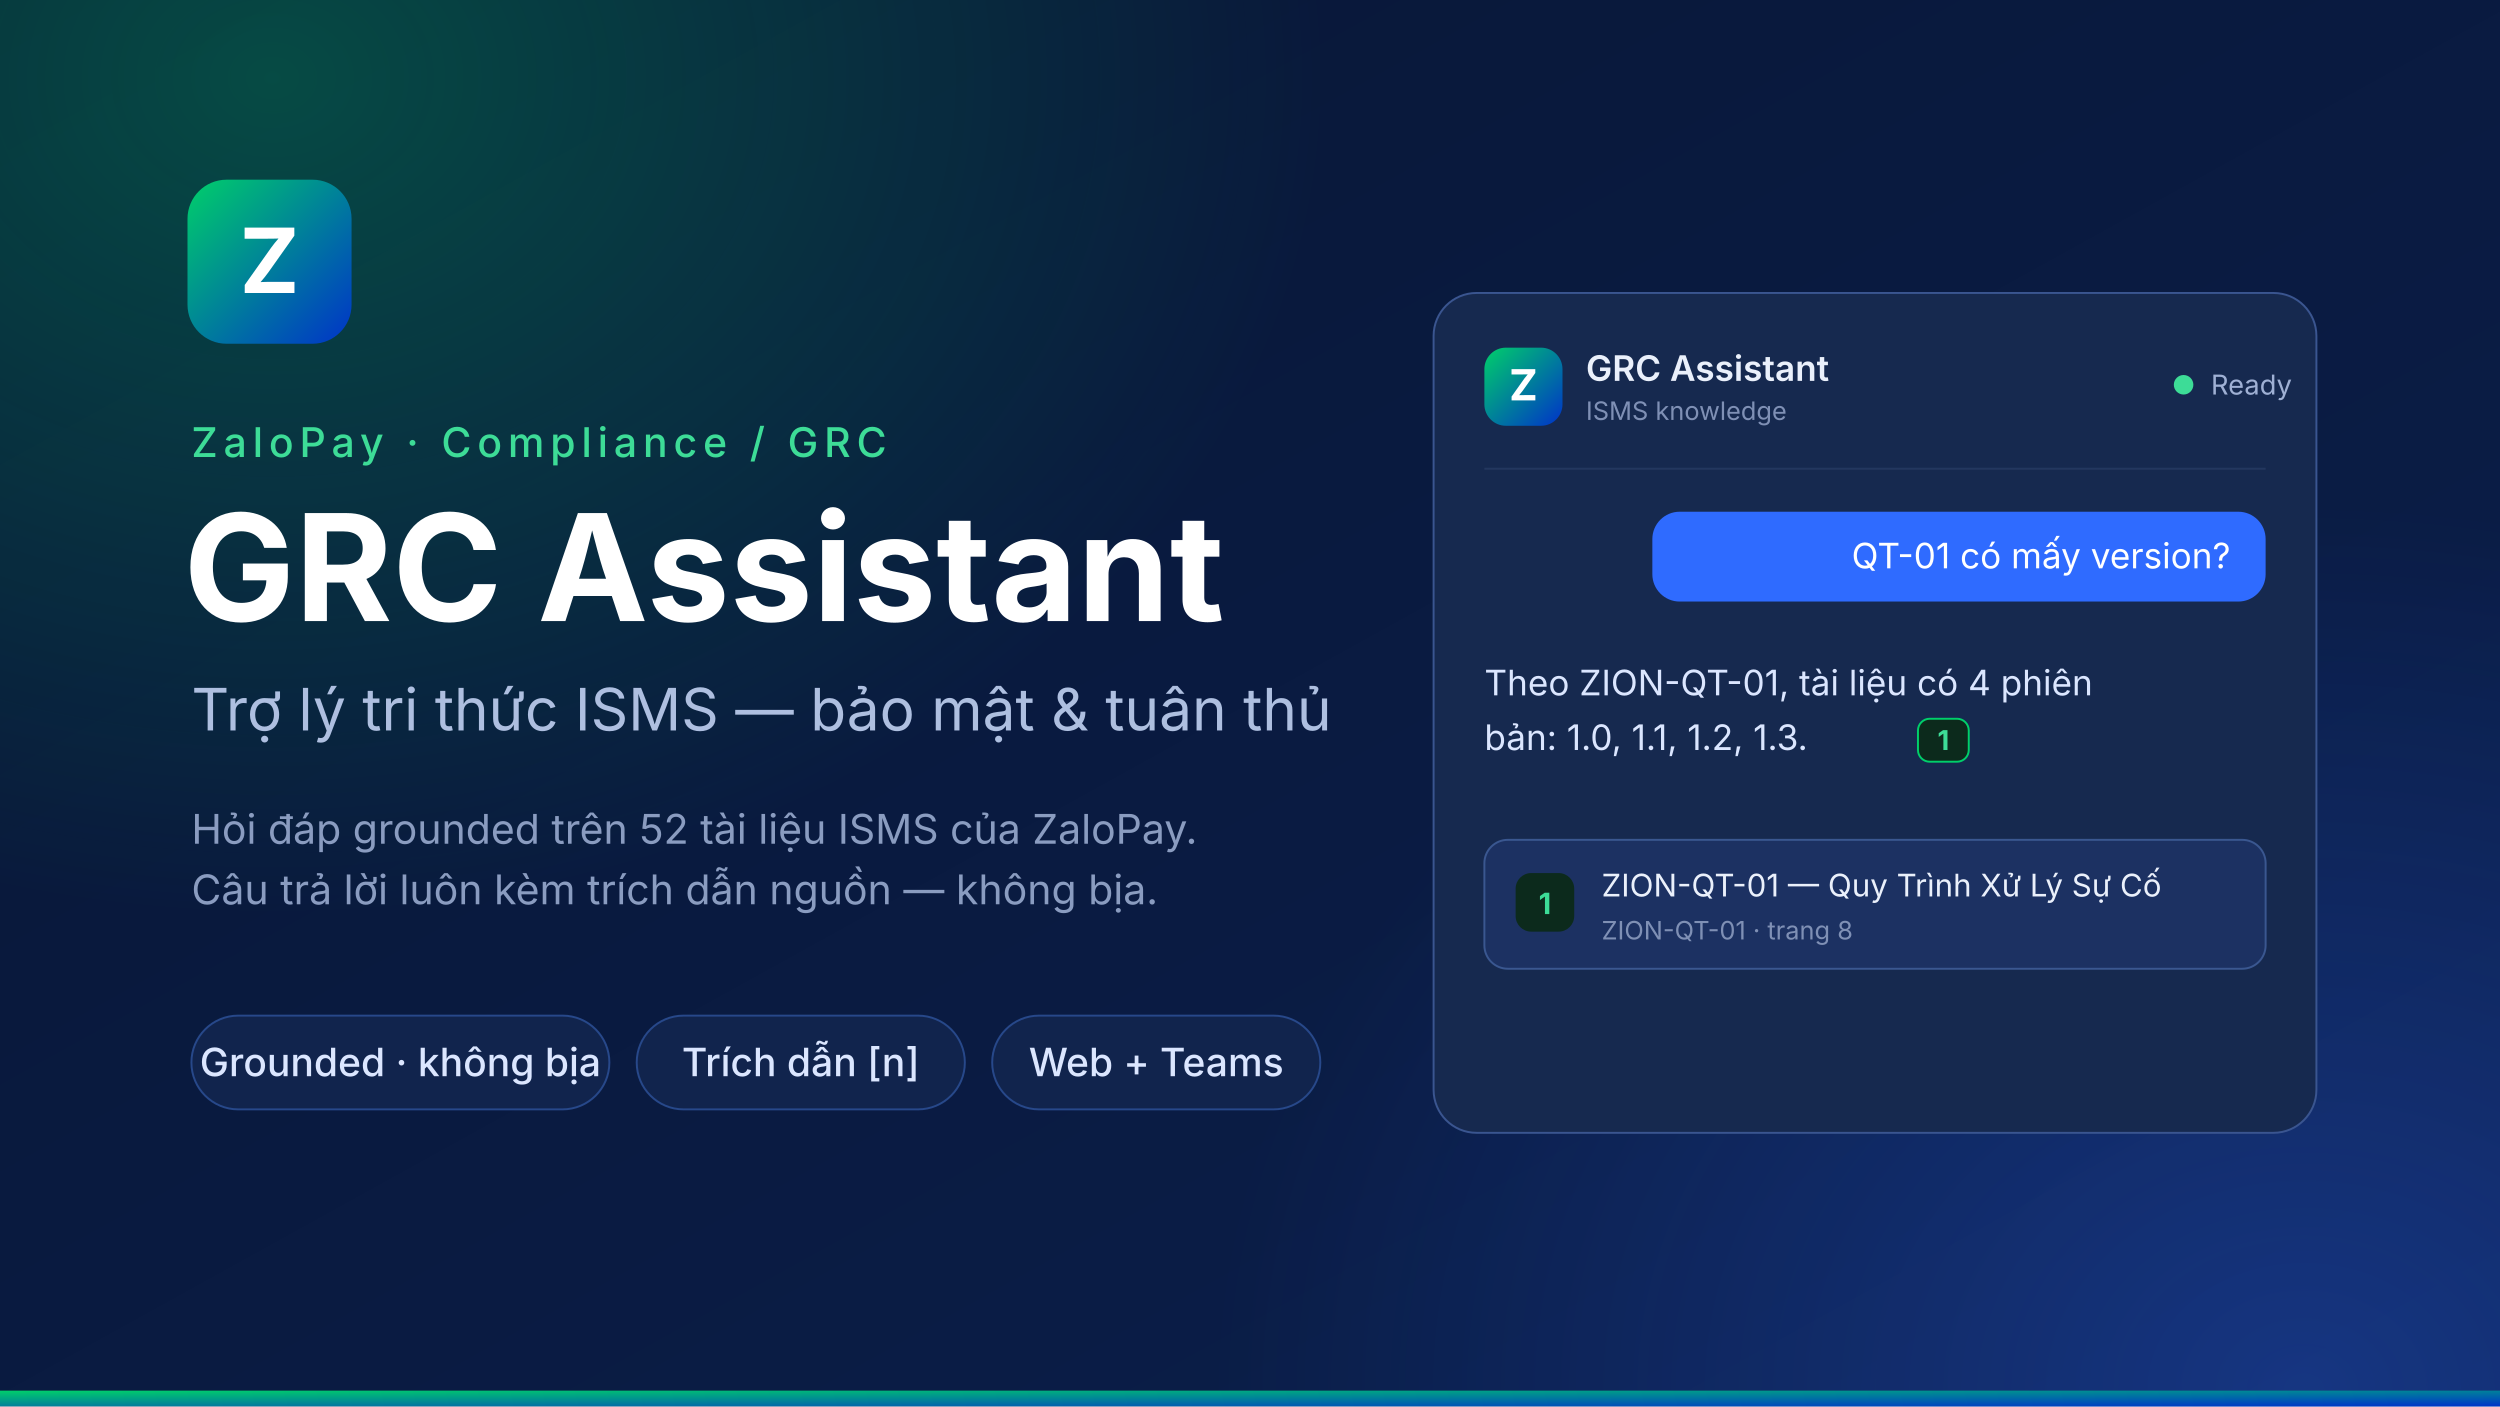
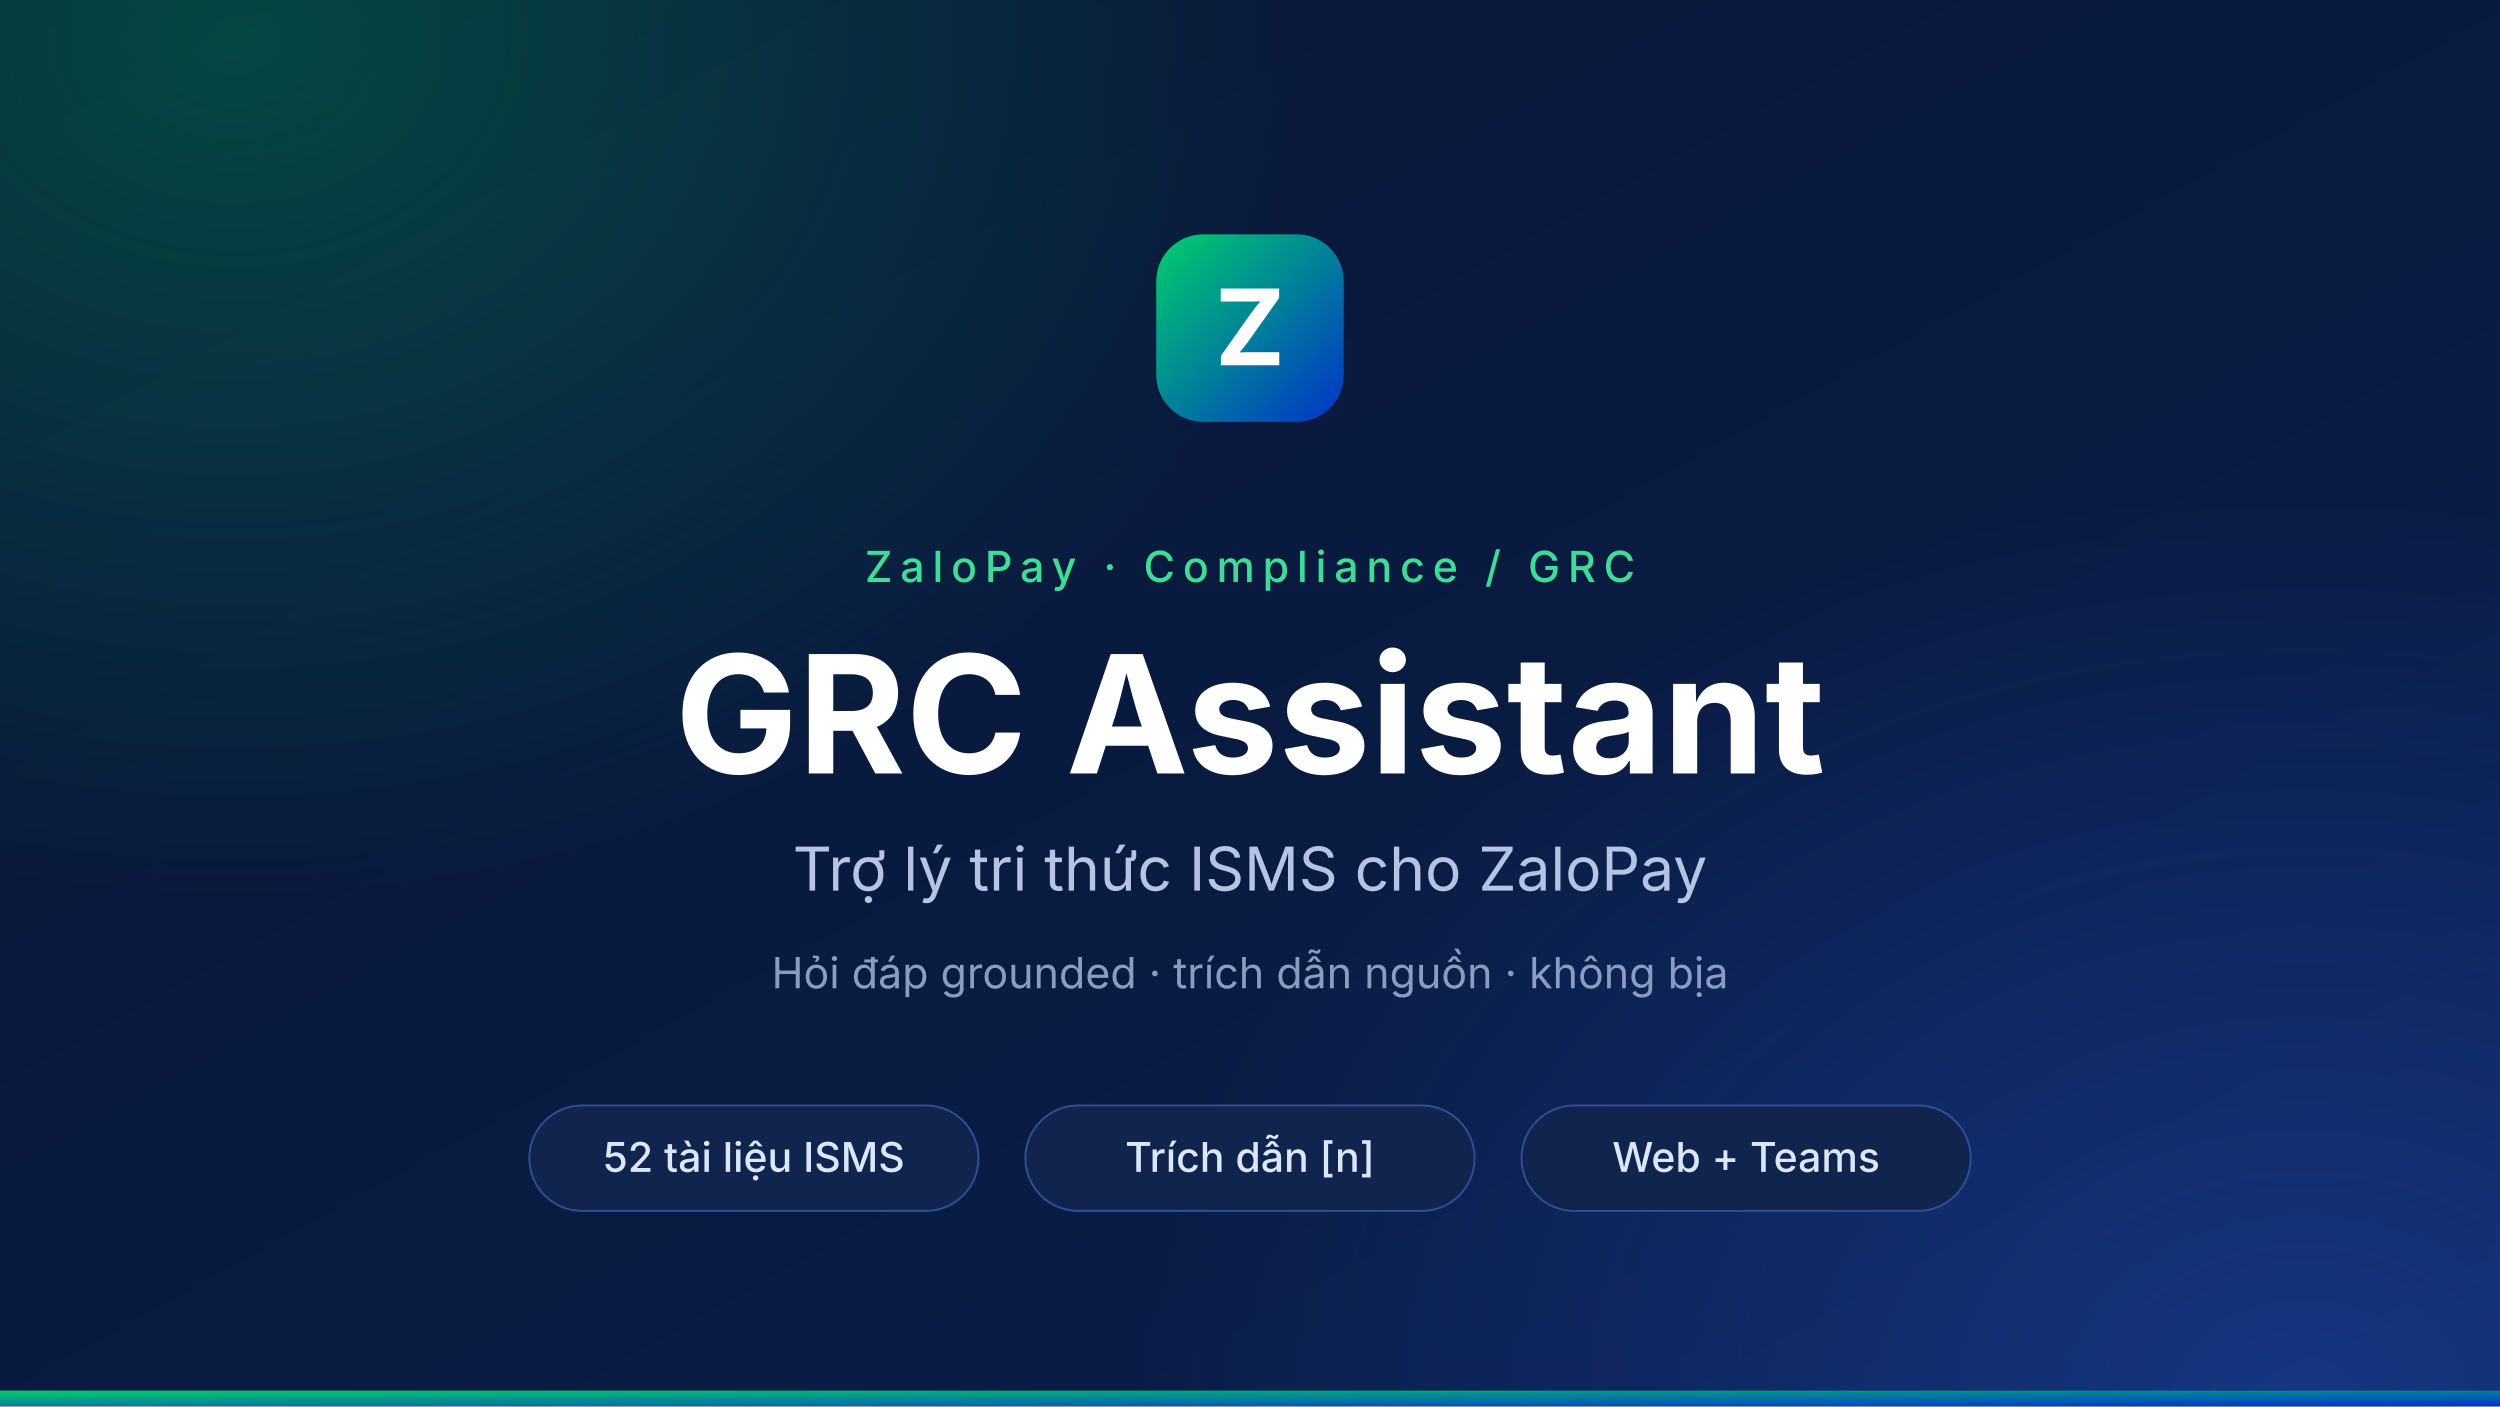
- <svg xmlns="http://www.w3.org/2000/svg" width="1280" height="720" viewBox="0 0 1280 720" role="img" font-family="Inter, system-ui, -apple-system, 'Segoe UI', Roboto, sans-serif">
+ <svg xmlns="http://www.w3.org/2000/svg" width="1280" height="720" viewBox="0 0 1280 720" role="img" font-family="Inter, system-ui, -apple-system, 'Segoe UI', Roboto, Helvetica, Arial, sans-serif">
  <defs>
    <linearGradient id="bg" x1="0" y1="0" x2="1" y2="1">
      <stop offset="0" stop-color="#081634" />
      <stop offset="1" stop-color="#0b1f4d" />
    </linearGradient>
    <linearGradient id="brand" x1="0" y1="0" x2="1" y2="1">
      <stop offset="0" stop-color="#00CF6A" />
      <stop offset="1" stop-color="#0033C9" />
    </linearGradient>
    <radialGradient id="glowG" cx="0.5" cy="0.5" r="0.5">
-       <stop offset="0" stop-color="#00CF6A" stop-opacity="0.28" />
+       <stop offset="0" stop-color="#00CF6A" stop-opacity="0.26" />
      <stop offset="1" stop-color="#00CF6A" stop-opacity="0" />
    </radialGradient>
    <radialGradient id="glowB" cx="0.5" cy="0.5" r="0.5">
      <stop offset="0" stop-color="#2f6bff" stop-opacity="0.30" />
      <stop offset="1" stop-color="#2f6bff" stop-opacity="0" />
    </radialGradient>
  </defs>
  <rect x="0" y="0" width="1280" height="720" fill="url(#bg)" />
-   <ellipse cx="140" cy="40" rx="540" ry="430" fill="url(#glowG)" />
-   <ellipse cx="1180" cy="710" rx="560" ry="450" fill="url(#glowB)" />
-   <rect x="96" y="92" width="84" height="84" rx="20" fill="url(#brand)" />
-   <text x="138" y="150" text-anchor="middle" font-size="46" font-weight="700" fill="#ffffff">Z</text>
-   <text x="98" y="234" font-size="21" letter-spacing="3" font-weight="500" fill="#3ddc97">ZaloPay  ·  Compliance / GRC</text>
-   <text x="94" y="318" font-size="76" font-weight="700" fill="#ffffff">GRC Assistant</text>
-   <text x="98" y="374" font-size="30" fill="#aebfe0">Trợ lý tri thức ISMS — bảo mật &amp; tuân thủ</text>
-   <text x="98" y="432" font-size="21" fill="#8a9cc0">Hỏi đáp grounded trên 52 tài liệu ISMS của ZaloPay.</text>
-   <text x="98" y="463" font-size="21" fill="#8a9cc0">Câu trả lời luôn kèm trích dẫn nguồn — không bịa.</text>
-   <g font-size="20" font-weight="500">
-     <rect x="98" y="520" width="214" height="48" rx="24" fill="#11244d" stroke="#27488a" />
-     <text x="205" y="551" text-anchor="middle" fill="#dbe6ff">Grounded · không bịa</text>
-     <rect x="326" y="520" width="168" height="48" rx="24" fill="#11244d" stroke="#27488a" />
-     <text x="410" y="551" text-anchor="middle" fill="#dbe6ff">Trích dẫn [n]</text>
-     <rect x="508" y="520" width="168" height="48" rx="24" fill="#11244d" stroke="#27488a" />
-     <text x="592" y="551" text-anchor="middle" fill="#dbe6ff">Web + Teams</text>
+   <ellipse cx="120" cy="20" rx="560" ry="440" fill="url(#glowG)" />
+   <ellipse cx="1180" cy="720" rx="600" ry="470" fill="url(#glowB)" />
+   <rect x="592" y="120" width="96" height="96" rx="24" fill="url(#brand)" />
+   <text x="640" y="187" text-anchor="middle" font-size="54" font-weight="700" fill="#ffffff">Z</text>
+   <text x="640" y="298" text-anchor="middle" font-size="22" letter-spacing="4" font-weight="500" fill="#3ddc97">ZaloPay  ·  Compliance / GRC</text>
+   <text x="640" y="396" text-anchor="middle" font-size="84" font-weight="700" fill="#ffffff">GRC Assistant</text>
+   <text x="640" y="456" text-anchor="middle" font-size="31" fill="#b3c4e4">Trợ lý tri thức ISMS cho ZaloPay</text>
+   <text x="640" y="506" text-anchor="middle" font-size="22" fill="#8a9cc0">Hỏi đáp grounded · trích dẫn nguồn · không bịa</text>
+   <g font-size="21" font-weight="500">
+     <rect x="271" y="566" width="230" height="54" rx="27" fill="#11244d" stroke="#2c4f95" />
+     <text x="386" y="600" text-anchor="middle" fill="#dbe6ff">52 tài liệu ISMS</text>
+     <rect x="525" y="566" width="230" height="54" rx="27" fill="#11244d" stroke="#2c4f95" />
+     <text x="640" y="600" text-anchor="middle" fill="#dbe6ff">Trích dẫn [n]</text>
+     <rect x="779" y="566" width="230" height="54" rx="27" fill="#11244d" stroke="#2c4f95" />
+     <text x="894" y="600" text-anchor="middle" fill="#dbe6ff">Web + Teams</text>
  </g>
-   <rect x="734" y="150" width="452" height="430" rx="22" fill="#16294f" stroke="#3a5590" />
-   <rect x="760" y="178" width="40" height="40" rx="11" fill="url(#brand)" />
-   <text x="780" y="205" text-anchor="middle" font-size="22" font-weight="700" fill="#ffffff">Z</text>
-   <text x="812" y="195" font-size="18" font-weight="600" fill="#eaf0fb">GRC Assistant</text>
-   <text x="812" y="215" font-size="13" fill="#7f90b5">ISMS knowledge</text>
-   <circle cx="1118" cy="197" r="5" fill="#3ddc97" />
-   <text x="1132" y="202" font-size="14" fill="#9fb0d4">Ready</text>
-   <line x1="760" y1="240" x2="1160" y2="240" stroke="#23375f" />
-   <rect x="846" y="262" width="314" height="46" rx="14" fill="#2f6bff" />
-   <text x="1142" y="291" text-anchor="end" font-size="18" fill="#ffffff">QT-01 có mấy version?</text>
-   <text x="760" y="356" font-size="18" fill="#dbe6ff">Theo ZION-QT-01, tài liệu có 4 phiên</text>
-   <text x="760" y="384" font-size="18" fill="#dbe6ff">bản: 1.0, 1.1, 1.2, 1.3.</text>
-   <rect x="982" y="368" width="26" height="22" rx="6" fill="#0c2a1c" stroke="#00CF6A" />
-   <text x="995" y="384" text-anchor="middle" font-size="14" font-weight="700" fill="#3ddc97">1</text>
-   <rect x="760" y="430" width="400" height="66" rx="12" fill="#1c3162" stroke="#3a5790" />
-   <rect x="776" y="447" width="30" height="30" rx="8" fill="#0c2a1c" />
-   <text x="791" y="468" text-anchor="middle" font-size="15" font-weight="700" fill="#3ddc97">1</text>
-   <text x="820" y="459" font-size="16" fill="#eaf0fb">ZION-QT-01 — Quy Trình Xử Lý Sự Cố</text>
-   <text x="820" y="481" font-size="13" fill="#7f90b5">ZION-QT-01  ·  trang 8</text>
  <rect x="0" y="712" width="1280" height="8" fill="url(#brand)" />
</svg>
